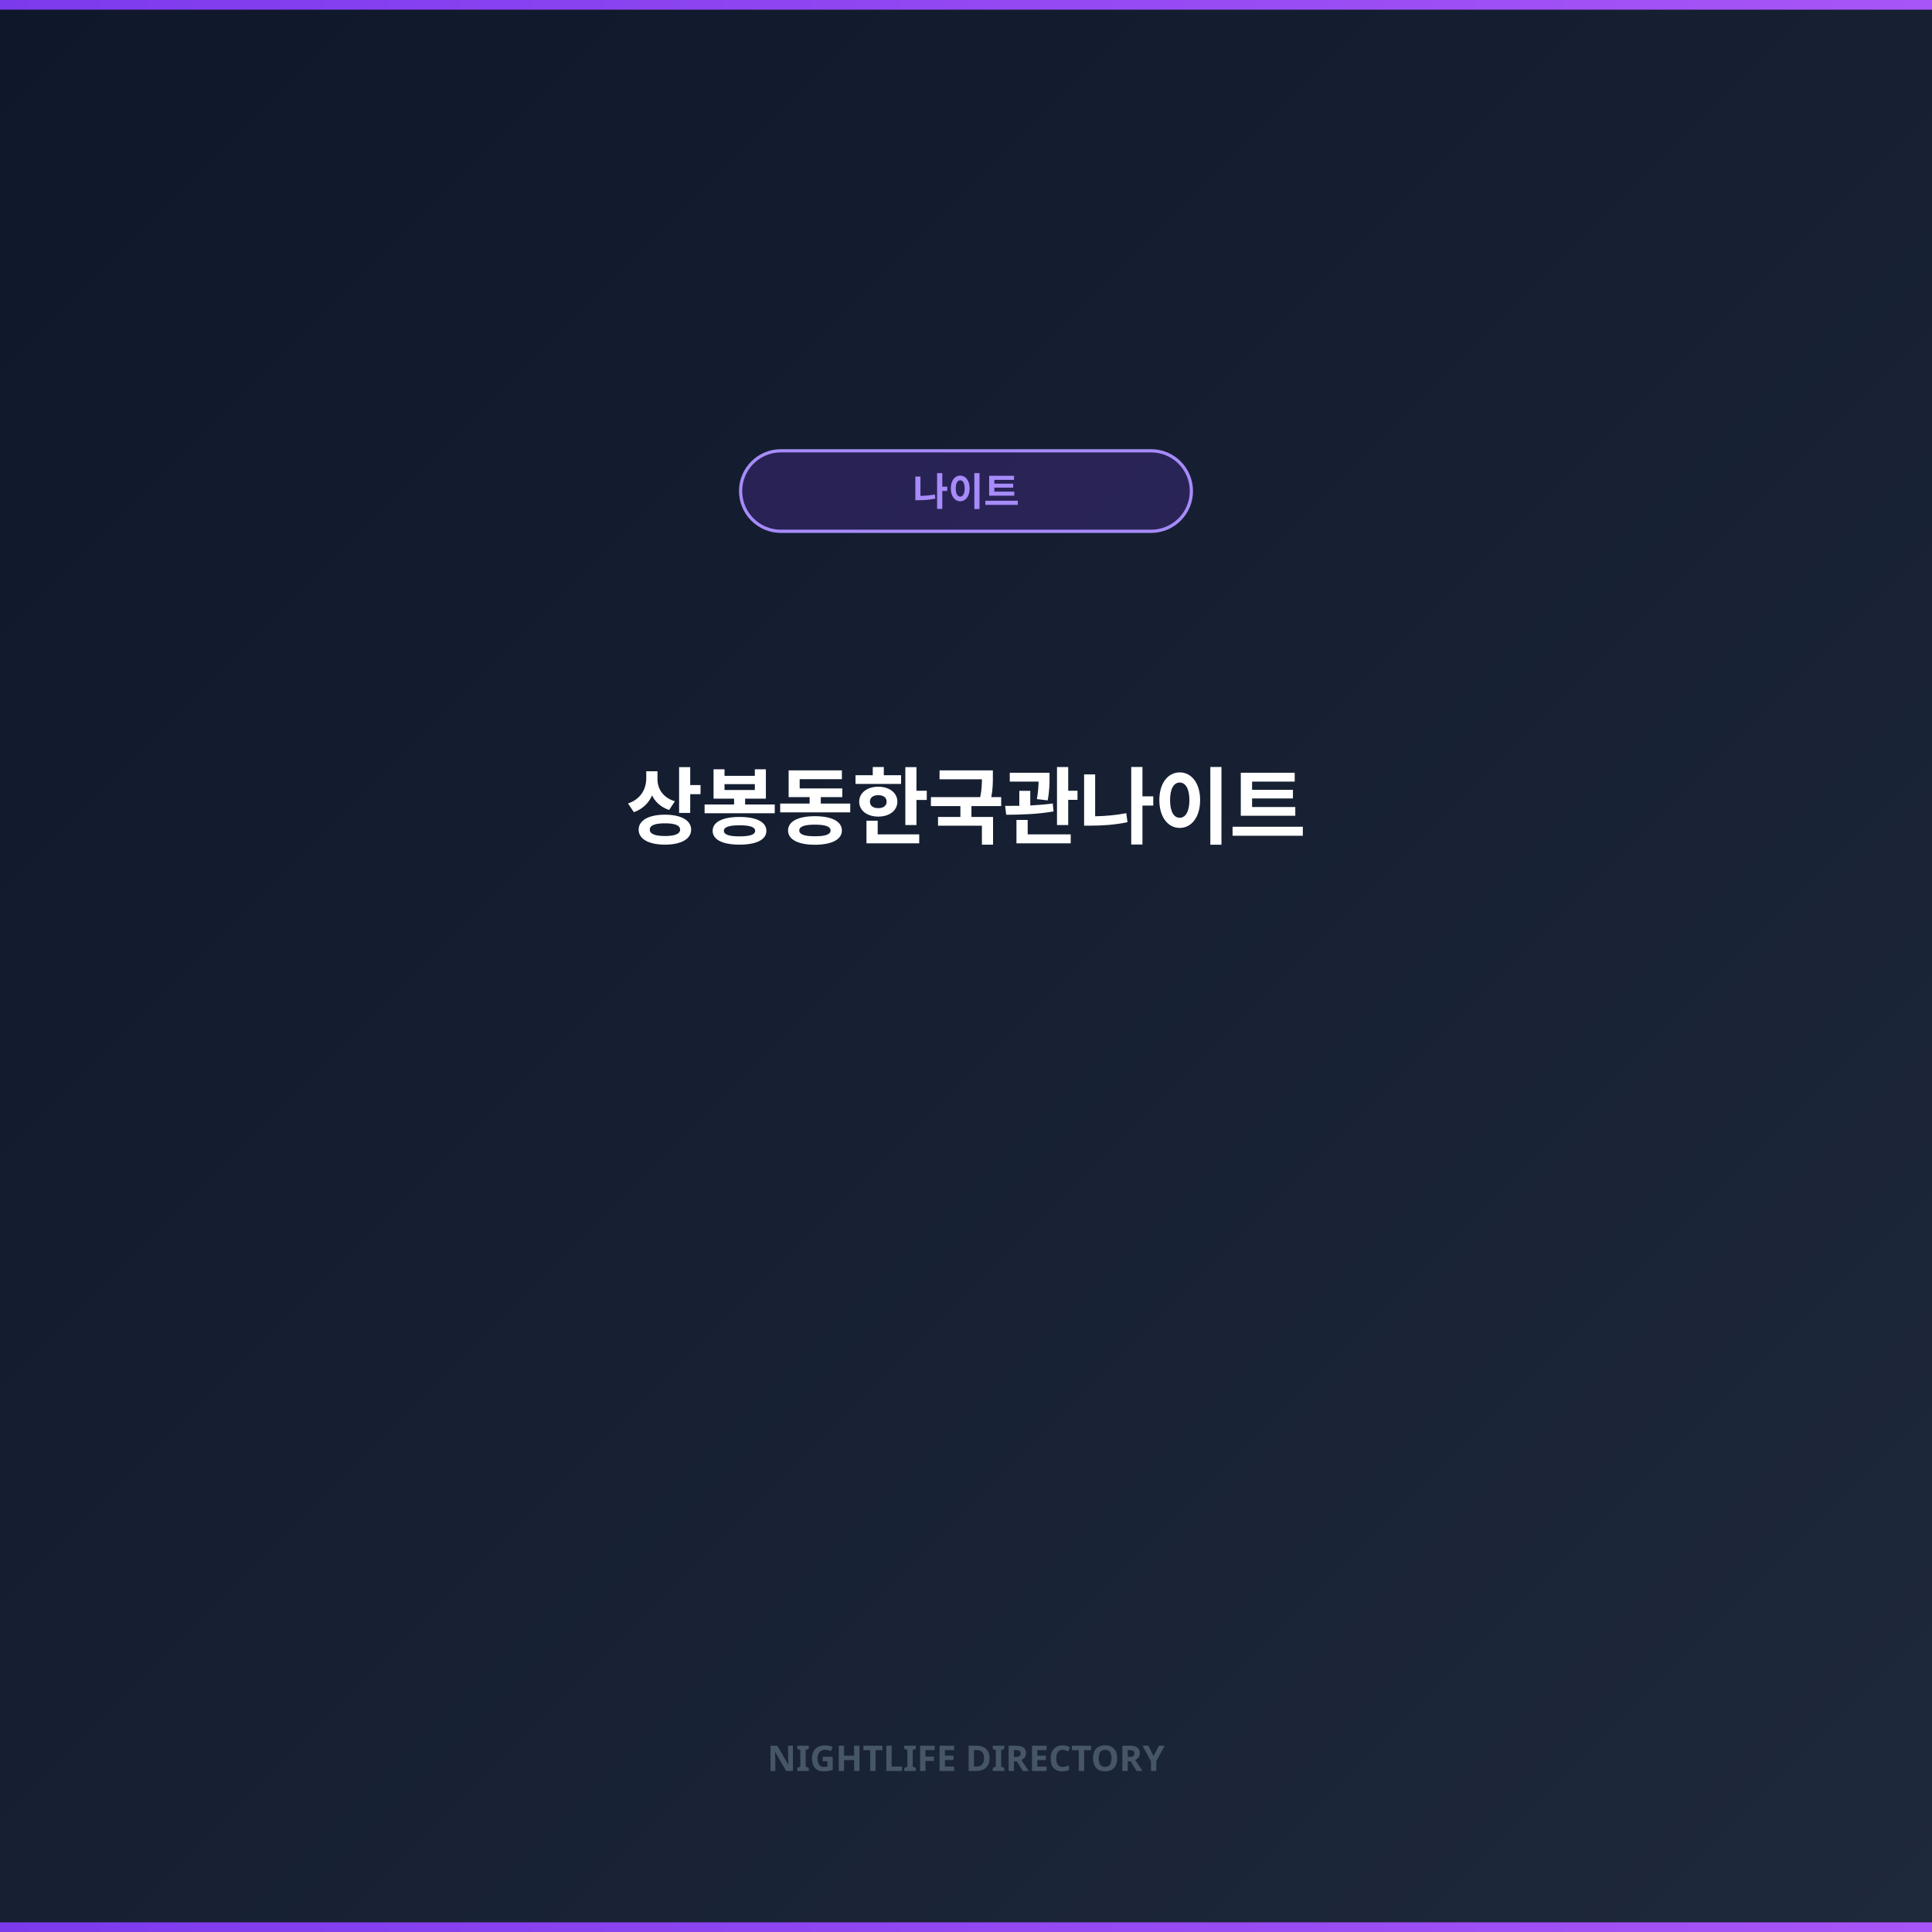
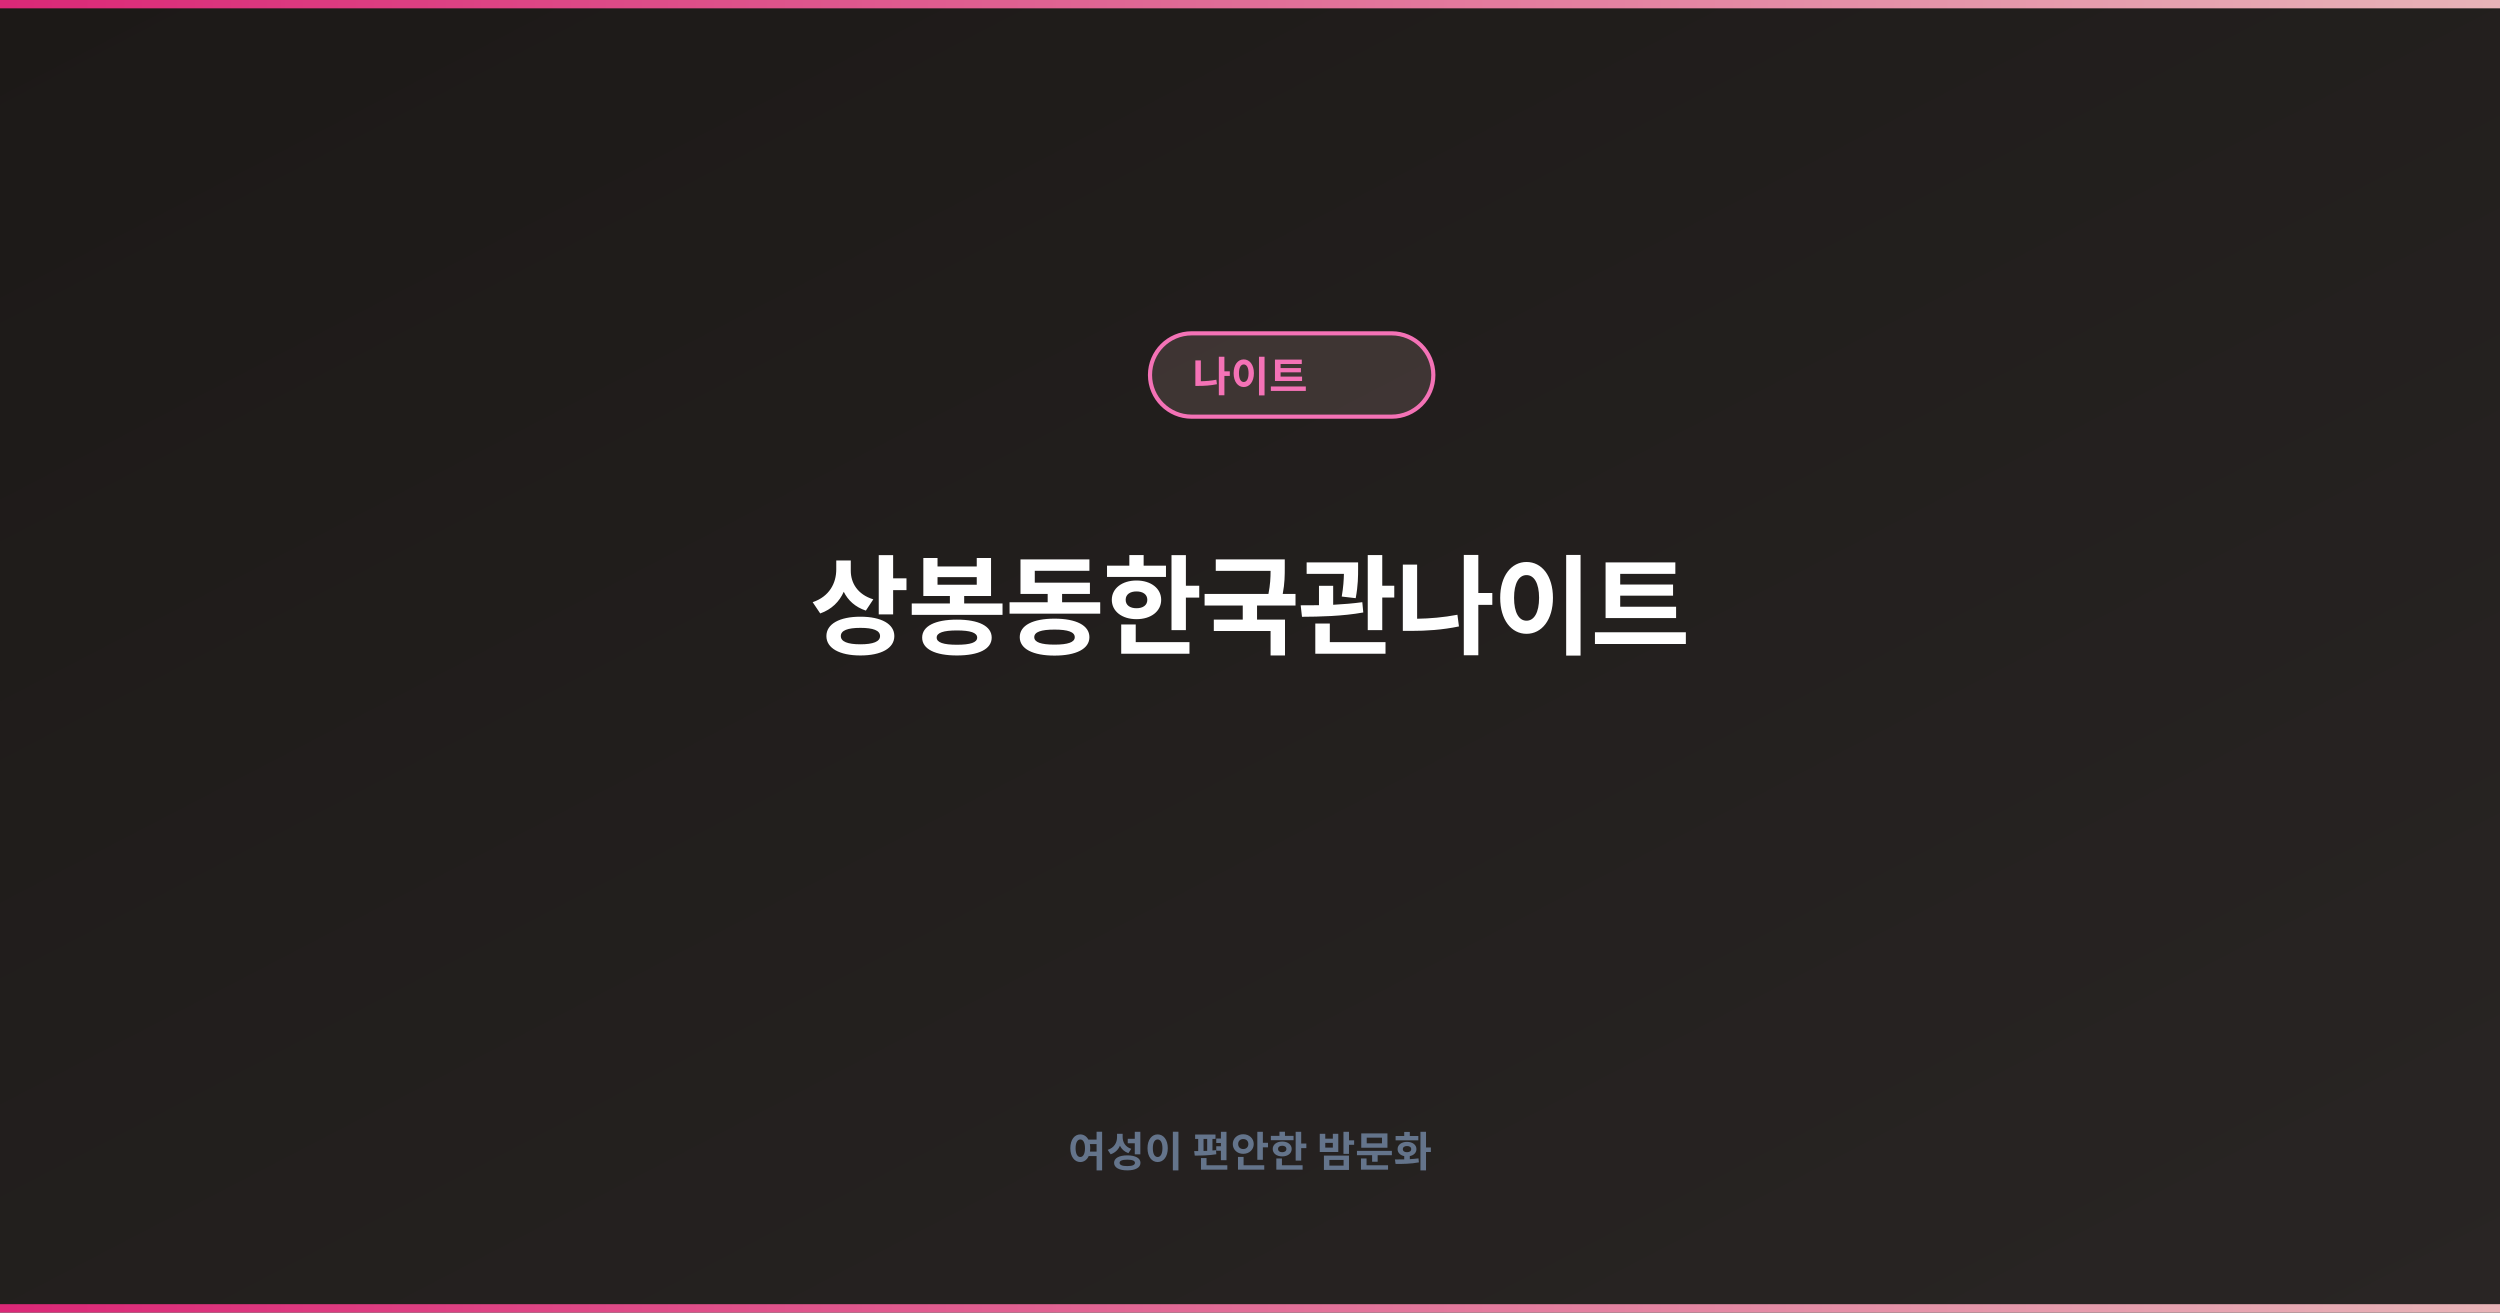
- <svg xmlns="http://www.w3.org/2000/svg" width="1200" height="1200" viewBox="0 0 1200 1200">
+ <svg xmlns="http://www.w3.org/2000/svg" width="1200" height="630" viewBox="0 0 1200 630">
  <defs>
    <linearGradient id="bg" x1="0%" y1="0%" x2="100%" y2="100%">
-       <stop offset="0%" style="stop-color:#0f172a" />
-       <stop offset="100%" style="stop-color:#1e293b" />
+       <stop offset="0%" style="stop-color:#1C1917" />
+       <stop offset="100%" style="stop-color:#292524" />
    </linearGradient>
    <linearGradient id="accent" x1="0%" y1="0%" x2="100%" y2="0%">
-       <stop offset="0%" style="stop-color:#7c3aed" />
-       <stop offset="100%" style="stop-color:#a855f7" />
+       <stop offset="0%" style="stop-color:#DB2777" />
+       <stop offset="100%" style="stop-color:#E8B4B8" />
    </linearGradient>
  </defs>
-   <rect width="1200" height="1200" fill="url(#bg)" />
-   <rect x="0" y="0" width="1200" height="6" fill="url(#accent)" />
-   <rect x="460" y="280" width="280" height="50" rx="25" fill="rgba(124,58,237,0.2)" stroke="#a78bfa" stroke-width="2" />
-   <text x="600" y="314" text-anchor="middle" font-family="'Pretendard',sans-serif" font-size="24" fill="#a78bfa" font-weight="800">나이트</text>
-   <text x="600" y="520" text-anchor="middle" font-family="'Pretendard',sans-serif" font-size="52" font-weight="900" fill="white" letter-spacing="-1">상봉동한국관나이트</text>
-   <text x="600" y="1100" text-anchor="middle" font-family="'Pretendard',sans-serif" font-size="22" fill="#475569" font-weight="600">NIGHTLIFE DIRECTORY</text>
-   <rect x="0" y="1194" width="1200" height="6" fill="url(#accent)" />
+   <rect width="1200" height="630" fill="url(#bg)" />
+   <rect x="0" y="0" width="1200" height="4" fill="url(#accent)" />
+   <rect x="0" y="626" width="1200" height="4" fill="url(#accent)" />
+   <rect x="552" y="160" width="136" height="40" rx="20" fill="rgba(232,180,184,0.15)" stroke="#F472B6" stroke-width="2" />
+   <text x="600" y="188" text-anchor="middle" font-family="'Pretendard',sans-serif" font-size="20" fill="#F472B6" font-weight="800">나이트</text>
+   <text x="600" y="310" text-anchor="middle" font-family="'Pretendard',sans-serif" font-size="52" font-weight="900" fill="white" letter-spacing="-1">상봉동한국관나이트</text>
+   <text x="600" y="560" text-anchor="middle" font-family="'Pretendard',sans-serif" font-size="20" fill="#64748b" font-weight="600">여성이 편안한 밤문화</text>
</svg>
